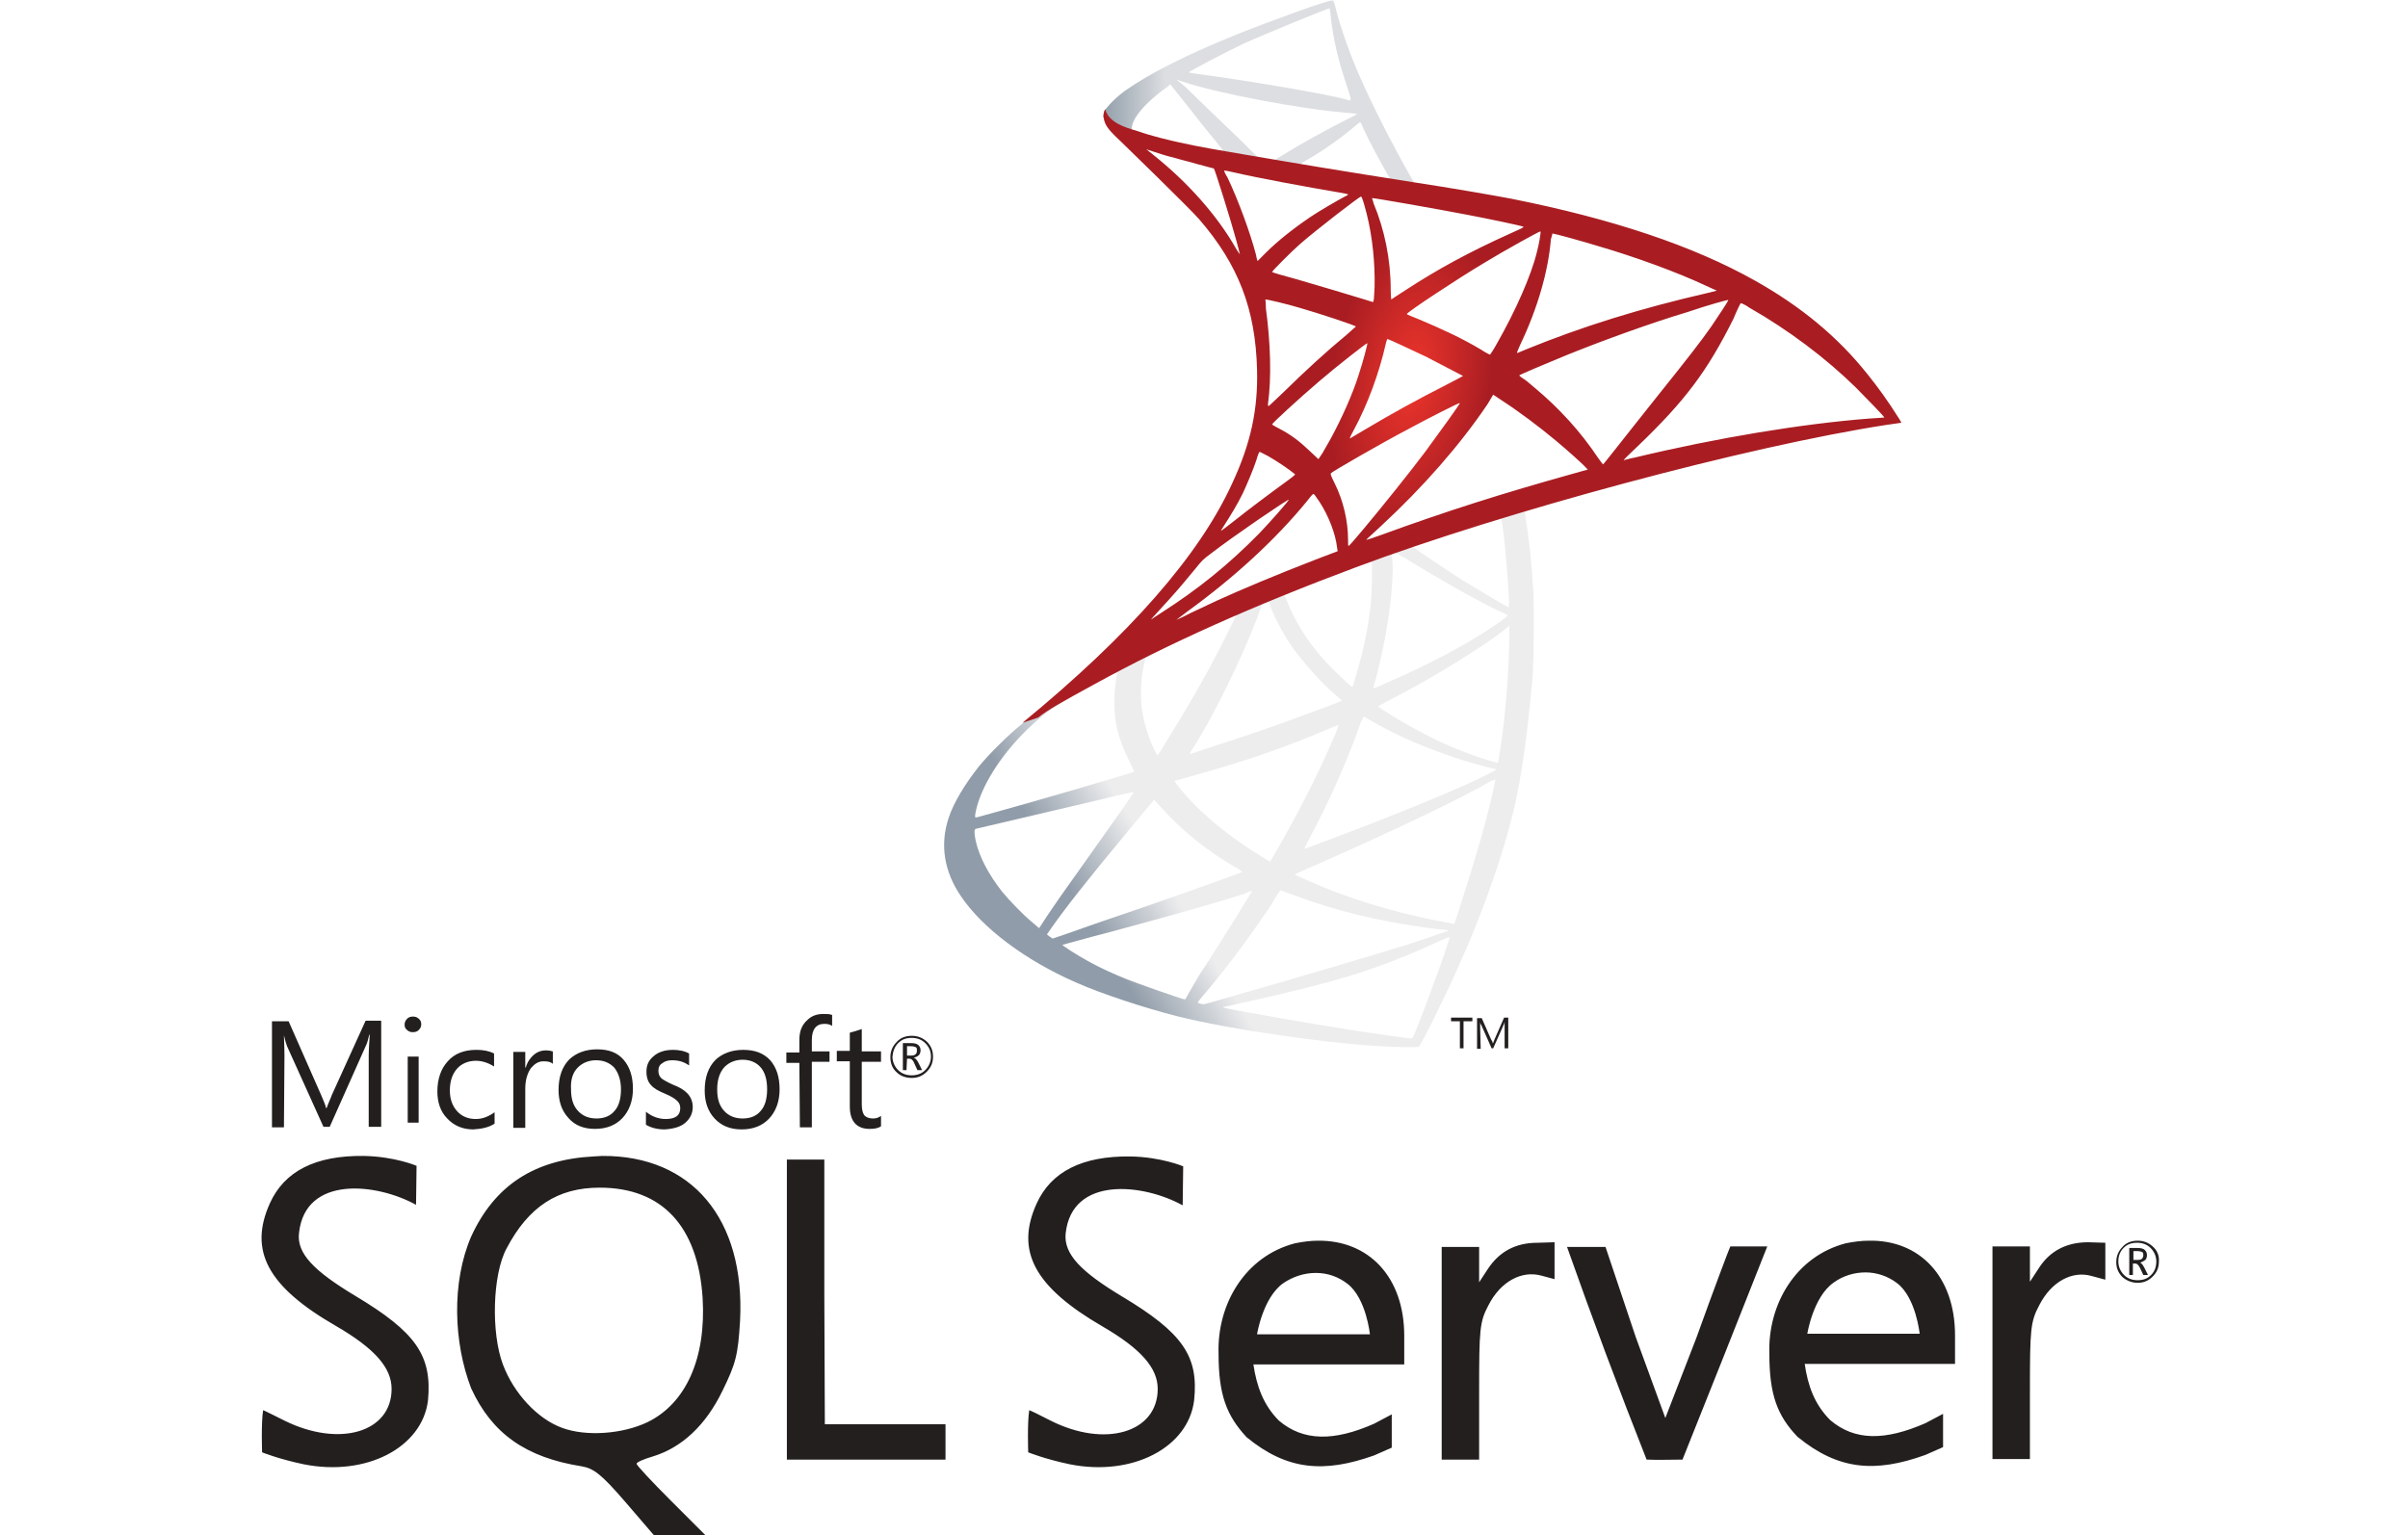
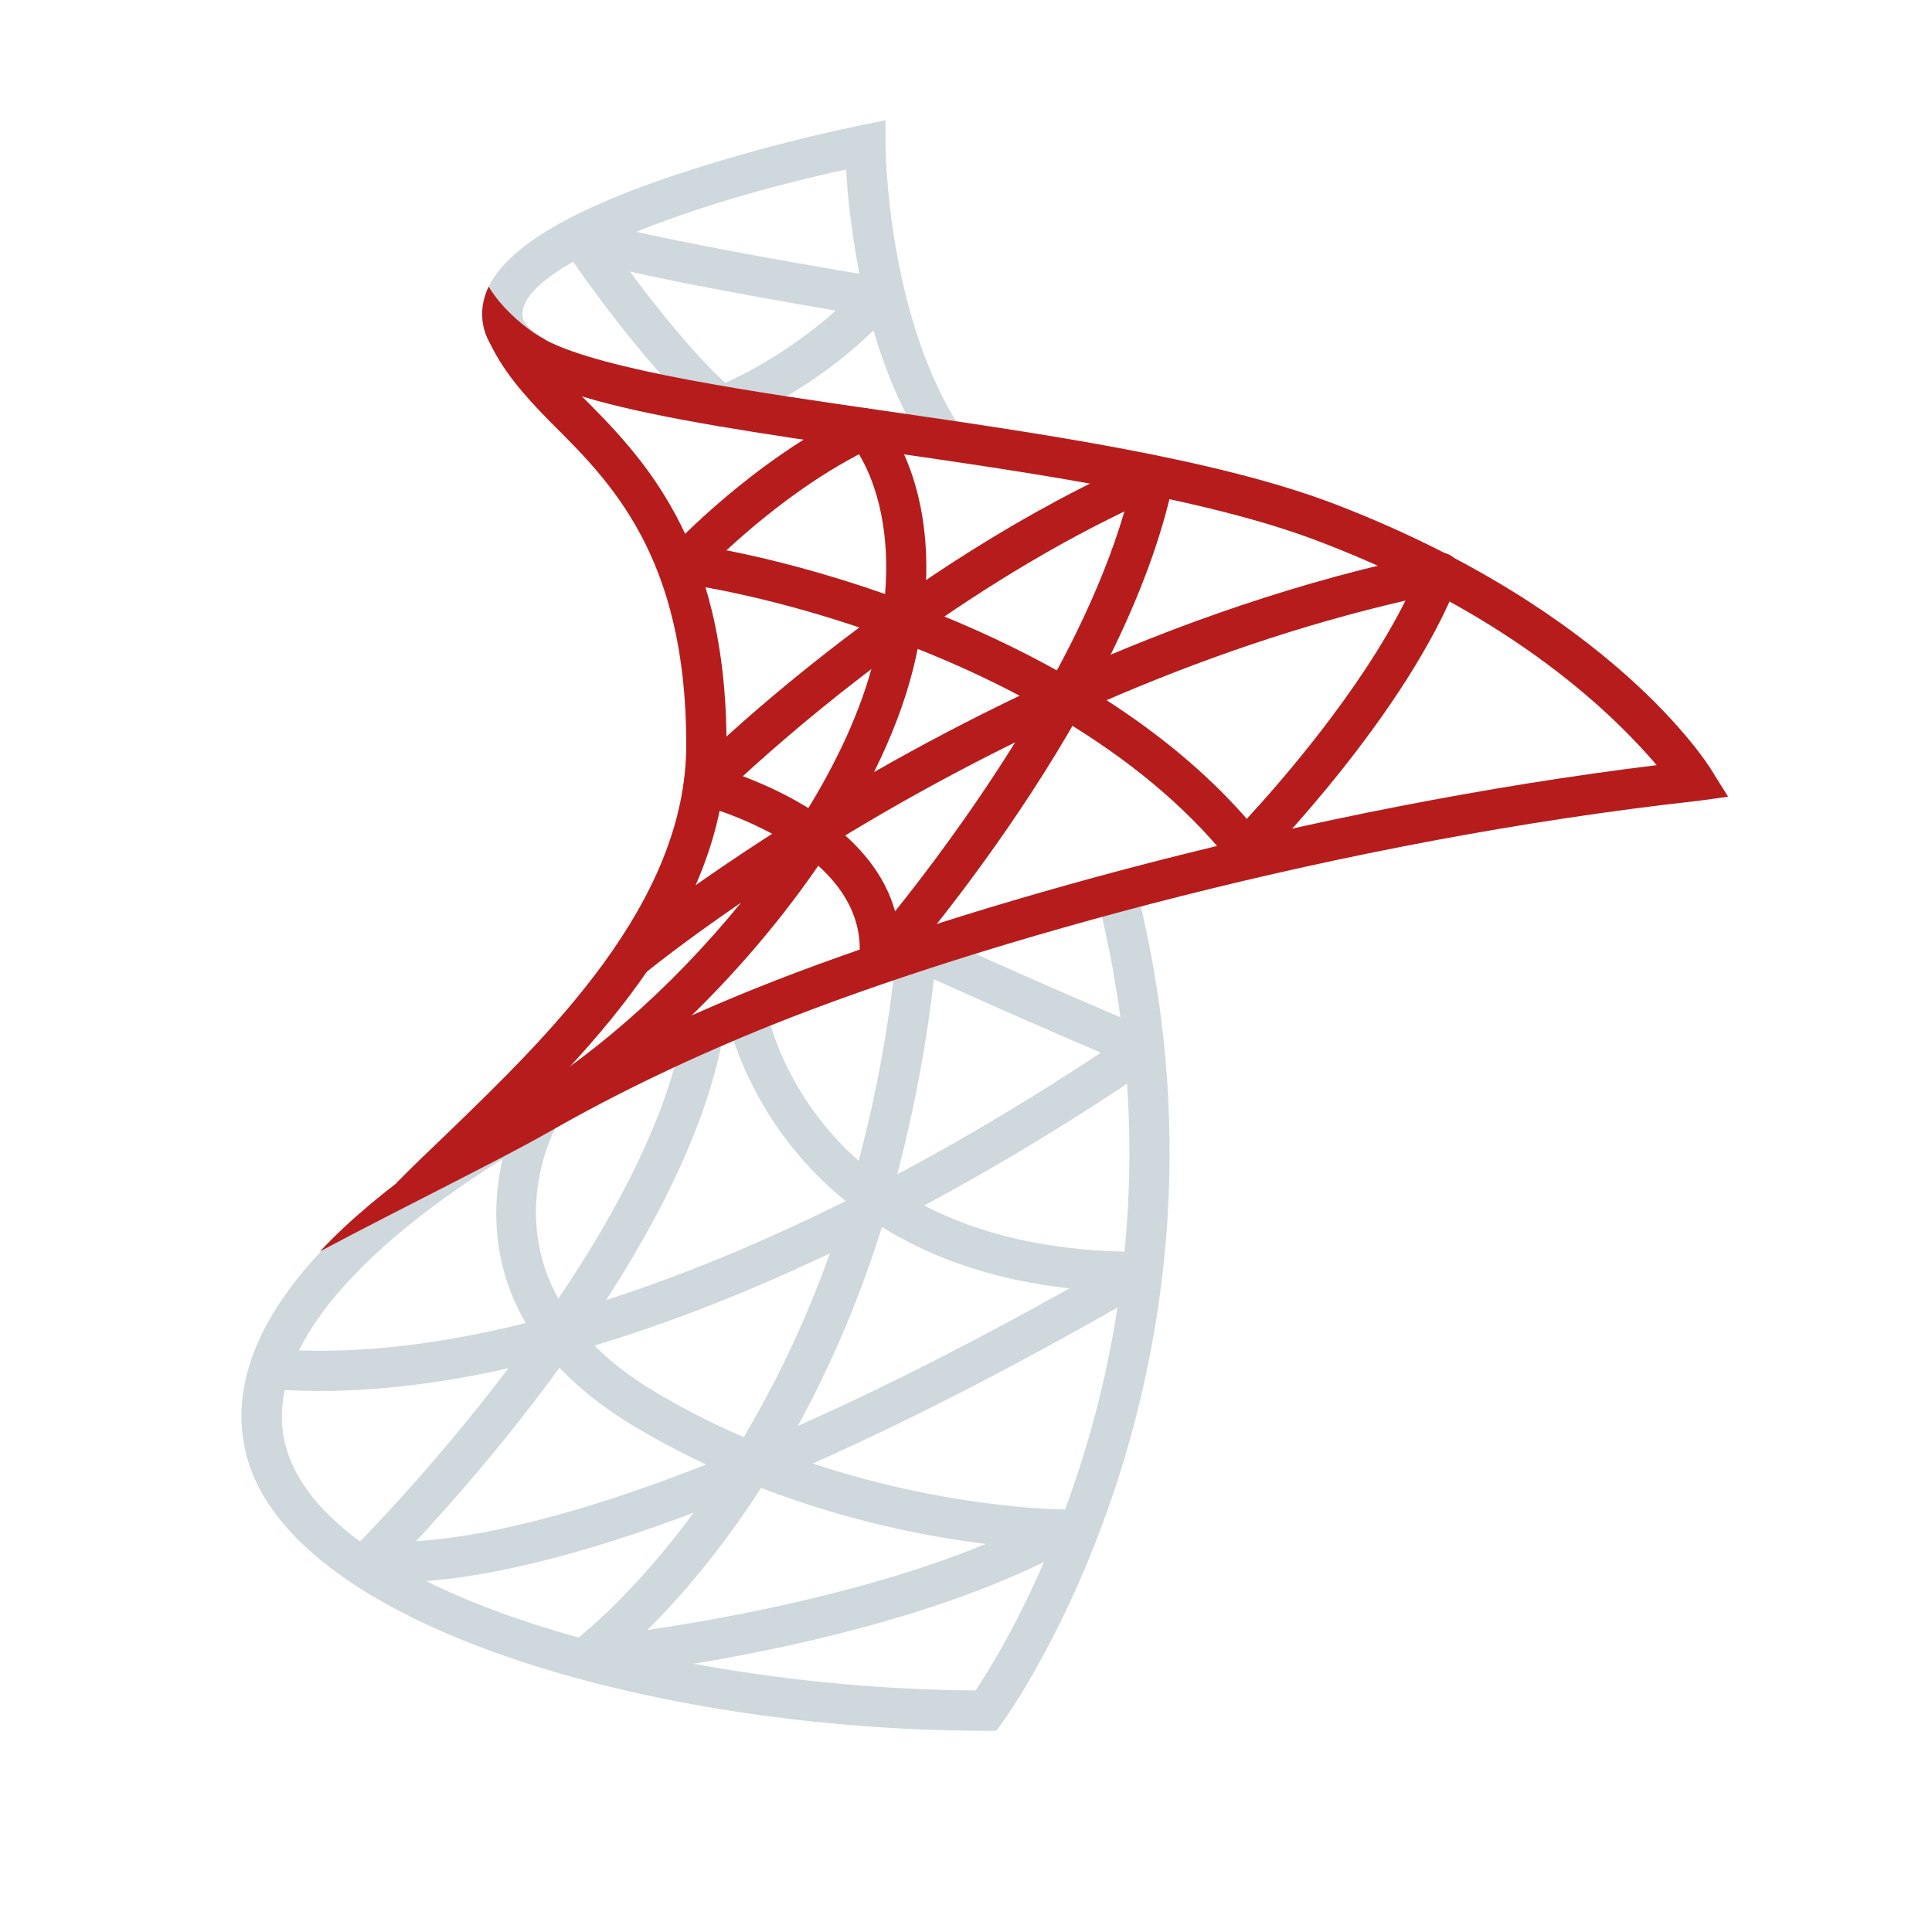
- <svg xmlns="http://www.w3.org/2000/svg" viewBox="65.1 102.4 367.4 295.2" width="2500" height="1594">
-   <linearGradient id="a" gradientTransform="scale(115.9464 -115.9464) rotate(30.578 8.401 .224)" gradientUnits="userSpaceOnUse" x1="1.511" x2="1.657" y1="1.192" y2="1.192">
-     <stop offset="0" stop-color="#909ca9" />
-     <stop offset="1" stop-color="#ededee" />
-   </linearGradient>
-   <linearGradient id="b" gradientTransform="matrix(80.3196 0 0 -80.3196 150.725 -619.331)" gradientUnits="userSpaceOnUse" x1=".981" x2="1.127" y1="-9.224" y2="-9.224">
-     <stop offset="0" stop-color="#939fab" />
-     <stop offset="1" stop-color="#dcdee1" />
-   </linearGradient>
-   <radialGradient id="c" cx="1.935" cy="2.23" gradientTransform="matrix(-102.4055 -15.3824 -31.1105 204.8109 556.169 -251.717)" gradientUnits="userSpaceOnUse" r=".146">
-     <stop offset="0" stop-color="#ee352c" />
-     <stop offset="1" stop-color="#a91d22" />
-   </radialGradient>
-   <path d="M315 196.4l-40.3 13.2-35.1 15.5-9.8 2.6c-2.5 2.4-5.1 4.8-8 7.2-3.1 2.7-6 5.1-8.2 6.9-2.5 2-6.1 5.6-8 7.9-2.8 3.5-5 7.2-5.9 10-1.7 5.1-.9 10.3 2.4 15.1 4.1 6.1 12.4 12.3 22 16.5 4.9 2.2 13.2 4.9 19.4 6.5 10.3 2.6 30.3 5.5 41.3 5.9 2.2.1 5.2.1 5.3 0 .2-.2 2-3.4 3.9-7.5 6.8-13.8 11.6-26.8 14.3-37.8 1.6-6.7 2.8-15.6 3.7-26.2.2-3 .3-12.9.1-16.2-.3-5.5-.8-9.9-1.5-14.3-.1-.6-.2-1.2-.1-1.2.1-.1.5-.2 5.5-1.6zm-9.2 5.4c.4 0 1.3 9.4 1.6 15.3.1 1.2 0 2.1 0 2.1-.2 0-5.1-2.9-8.7-5.1-3-1.9-8.8-5.8-9.7-6.5-.3-.2-.3-.2 2.2-1.1 4.2-1.5 14.2-4.7 14.6-4.7zm-20.6 6.8c.3 0 1 .4 2.7 1.4 6.3 3.9 14.8 8.7 18.5 10.3 1.1.5 1.2.3-1.3 2.1-5.5 3.8-12.5 7.5-20.9 11.2-1.5.7-2.7 1.2-2.8 1.2s.1-.8.4-1.7c2-7.6 3.2-15.3 3.3-21.4-.2-3.1-.2-3.1.1-3.1zm-4.2 1.6c.2.2.1 7-.2 8.9-.5 4.4-1.4 8.6-2.8 13.3-.3 1.1-.6 2.1-.7 2.1-.1.2-4.3-3.9-5.7-5.5-2.4-2.7-4.2-5.5-5.6-8.2-.7-1.4-1.8-4.1-1.7-4.1.5-.4 16.6-6.6 16.7-6.5zm-19.9 7.8c.2.1.4.6.5 1.1 1 2.7 3.2 6.6 5.1 9 2.1 2.7 4.8 5.7 7 7.6.7.6 1.4 1.2 1.5 1.3.2.2.2.2-4.7 2-5.8 2.2-12 4.4-19.2 6.7-1.7.6-3.4 1.1-5.1 1.7-.3.1-.2-.1.6-1.3 3.6-5.6 9-16.5 12-24.3.5-1.3 1-2.7 1.1-3 .1-.4.3-.6.7-.8.2.1.4 0 .5 0zm-6.1 2.5c.1.1-1.5 3.3-3 6.3-3 5.8-6.2 11.4-10.5 18.3-.7 1.2-1.4 2.3-1.5 2.4-.2.2-.2.2-.7-.8-1-2-1.9-4.7-2.3-7.1-.5-2.4-.4-6.5.2-9.1.4-1.9.4-1.9 1.3-2.3 3.7-1.9 16.3-7.8 16.5-7.7zm52.5 2.2v1.3c0 6.8-.7 16.1-1.8 22.9-.2 1.2-.3 2.2-.4 2.2 0 0-.9-.2-1.9-.5-4.6-1.4-9.5-3.5-14-6-3-1.6-7.3-4.3-7.1-4.4 0 0 1.3-.7 2.8-1.5 6-3.1 11.7-6.5 16.7-9.8 1.9-1.2 4.7-3.3 5.3-3.8zm-75.5 9c.1 0 .1.2-.1 1.3-.1.8-.3 2.3-.3 3.3-.2 4.4.5 7.7 2.7 12.2.6 1.2 1.1 2.3 1.1 2.3-.2.2-20.4 6.1-26.7 7.8-1.9.5-3.5 1-3.7 1-.2.1-.2 0-.2-.5.7-4.5 4.1-10.3 8.9-15.3 3.2-3.3 5.7-5.2 10-7.7 3.1-1.6 7.8-4.3 8.3-4.4-.1 0-.1 0 0 0zm47.5 8.5s.8.4 1.6.9c6.5 3.8 15.6 7.3 23.3 9.1l.7.2-1 .5c-4.1 2.3-17.4 7.8-31 12.9-2 .7-3.9 1.5-4.3 1.6-.4.2-.7.2-.7.2s.5-1.1 1.2-2.4c3.8-7.1 7.6-15.8 9.6-21.8.4-.7.6-1.2.6-1.2zm-4.8 1.6s-.2.7-.5 1.4c-2.7 6.4-6.1 13.4-10.6 21.3-1.1 2-2.1 3.6-2.1 3.6s-.9-.5-2-1.2c-6.5-4-12.2-8.8-15.9-13.6l-.5-.7 2.8-.8c9.9-2.7 18.4-5.6 26.8-9.2.9-.4 1.9-.8 2-.8zm30.1 10.5c0 .7-1.5 7-2.8 11.5-1.1 3.8-2 6.8-3.7 12.1-.7 2.3-1.4 4.2-1.4 4.2s-.2 0-.4-.1c-9-1.6-17.2-3.9-24.8-7-2.1-.9-5.2-2.2-5.4-2.4-.1-.1 1.8-.9 4.1-1.9 13.9-6.1 28.2-12.9 33.2-15.9.6-.3 1.1-.5 1.2-.5zm-69.5 2.4c.1.1-3.8 5.6-9.2 13.2-1.9 2.7-4.1 5.8-4.9 6.9-.8 1.2-2.1 3-2.8 4.1l-1.3 2-1.4-1.2c-1.6-1.3-4.4-4.2-5.7-5.8-2.6-3.3-4.4-6.7-5.1-9.8-.3-1.5-.3-2.2 0-2.3.5-.1 8.6-2 16.2-3.8 4.2-1 9.1-2.1 10.9-2.6 1.8-.4 3.2-.7 3.3-.7zm3.9 1.5l1 1.1c4.4 4.9 8.9 8.5 14.3 11.7 1 .5 1.7 1 1.6 1.1-.2.2-18.8 6.8-27.5 9.7-4.8 1.7-8.8 3.1-8.9 3.1l-.6-.4-.5-.4.9-1.3c2.9-4.1 6.5-8.7 14.3-18.1zm24.3 17.4s1.4.5 3 1.1c4 1.5 7.1 2.4 11.3 3.5 5.2 1.3 12.7 2.6 17.1 3 .7.1 1 .1.9.2-.2.1-4.7 1.6-8 2.7-5.2 1.6-21.2 6.4-34.3 10.1-2.4.7-4.5 1.3-4.6 1.3-.3.1-1.3-.2-1.3-.3s.7-1 1.6-2c4.4-5.2 8.7-11.1 12.4-16.6 1-1.8 1.9-3 1.9-3zm-5.4.1s-2.1 3.5-5.9 9.5c-1.6 2.5-3.4 5.4-4.1 6.4-.6 1-1.5 2.5-2 3.4l-.9 1.6-.5-.1c-1.1-.3-8.8-3-10.8-3.8-2.5-1-5.1-2.2-7.1-3.3-2.4-1.3-5.5-3.3-5.2-3.3.1 0 4.2-1.2 9.3-2.5 13.3-3.6 20.7-5.7 25.6-7.3.8-.4 1.6-.6 1.6-.6zm37.9 8.9c.2.3-4.8 14-6.6 18.3-.4 1-.5 1.2-.8 1.2-.5 0-7.7-1-12-1.7-7.6-1.2-20.3-3.4-23.5-4.1l-.7-.2 4.5-1c9.8-2.2 14.4-3.4 19.2-4.8 6-1.8 11.9-4.1 17.9-6.9 1-.4 1.8-.8 2-.8z" fill="url(#a)" />
-   <path d="M273.4 102.5c-.7-.1-11.5 3.8-18.5 6.6-9.4 3.8-16.7 7.5-21.2 10.7-1.7 1.2-3.8 3.3-4.1 4.1-.1.3-.2.7-.2 1l4.1 3.9 9.7 3.1 23.1 4.1 26.4 4.5.3-2.3h-.2l-3.5-.5-.7-1.2c-3.6-6.3-7.6-14.2-9.9-19.5-1.8-4.1-3.5-8.9-4.4-12.3-.5-2.1-.6-2.2-.9-2.2zm-.5 1.5c.1 0 .2.9.3 1.9.5 4.3 1.5 8.4 3 12.8 1.1 3.4 1.1 3.2-.2 2.8-3.1-.9-17-3.3-27.1-4.7-1.6-.2-3-.4-3-.5-.1-.1 7.3-4 10.5-5.5 4.2-1.9 15.7-6.6 16.5-6.8zm-29.4 13.7l1.2.4c6.5 2.2 22.7 5.3 31.7 6 1 .1 1.9.2 1.9.2s-.8.5-1.9 1c-4.3 2.2-9.1 4.8-12.4 6.9-1 .6-1.9 1.1-2 1.1s-.8-.1-1.4-.2l-1.2-.2-3-3c-5.4-5.2-9.6-9.2-11.2-10.8zm-1.2.9l4.3 5.4c2.3 3 4.7 5.8 5.2 6.5.5.6.9 1.2.9 1.2-.1.1-6.2-1.1-9.4-1.8-3.3-.8-4.7-1.1-6.7-1.8l-1.7-.5v-.4c0-2 2.6-5.1 7-8.2zm36.5 7.3c.1 0 .3.3.6 1.1 1 2.3 4.3 8.4 5.1 9.6.2.4.7.4-3.6-.3-10.3-1.7-13.6-2.2-13.6-2.3 0 0 .3-.2.7-.5 3.2-1.8 6.4-4 9.3-6.4.7-.6 1.3-1.1 1.5-1.2-.1 0 0 0 0 0z" fill="url(#b)" />
-   <path d="M229.8 123.4s-.7 1.1 0 2.7c.4 1 1.6 2.2 2.9 3.4 0 0 13.6 13.2 15.2 15.1 7.5 8.7 10.8 17.2 11.1 28.9.2 7.6-1.2 14.2-4.8 21.9-6.3 13.8-19.7 29.1-40.3 46l3-1c1.9-1.5 4.6-3 10.8-6.4 14.4-7.9 30.5-15.1 50.3-22.5 28.5-10.7 75.4-23.3 102.1-27.4l2.8-.4-.4-.7c-2.4-3.8-4.1-6.1-6.1-8.6-5.8-7.3-12.9-13.1-21.6-18-11.9-6.7-27.4-11.9-47-15.8-3.7-.7-11.8-2.1-18.4-3.1-14-2.2-23-3.7-32.9-5.4-3.6-.6-8.9-1.5-12.4-2.3-1.8-.4-5.3-1.2-8.1-2.2-2.4-.7-5.5-1.6-6.2-4.2zm7.9 7.7s.5.2 1.2.4c1.2.4 2.7.9 4.4 1.3 1.3.4 2.7.7 4 1.1 1.8.5 3.4.9 3.4.9.2.2 3.3 10.1 4.3 13.8.4 1.4.7 2.7.7 2.7s-.4-.5-.8-1.2c-3.6-6.3-9.2-12.6-15.7-17.8-.9-.7-1.5-1.2-1.5-1.2zm15 4.1c.2 0 .8.1 1.6.3 5.2 1.2 14.5 2.9 20.4 3.9 1 .2 1.8.3 1.8.4s-.4.3-.8.5c-1 .5-5.1 2.9-6.4 3.8-3.4 2.3-6.4 4.7-8.6 6.9l-1.6 1.6s-.2-.5-.3-1.2c-1.1-4.2-3.4-10.5-5.5-14.9-.4-.6-.7-1.3-.6-1.3-.1 0-.1 0 0 0zm26.3 5c.2.1.5 1.1 1.1 3.4 1.1 4.4 1.6 9.4 1.5 14-.1 1.3-.1 2.5-.2 2.6l-.1.3-1.6-.5c-3.3-1-8.6-2.6-13.1-3.9-2.6-.7-4.7-1.3-4.7-1.4 0-.2 3.8-4 5.4-5.4 3.1-2.7 11.5-9.2 11.7-9.1zm2.1.3c.1-.1 12.6 2.1 18.3 3.2 4.2.8 10.4 2.1 10.8 2.3.2.1-.5.4-2.5 1.3-8 3.6-14 6.9-20 10.8-1.6 1-2.9 1.9-2.9 1.9s-.1-.9-.1-1.9c0-5.8-1.2-11.6-3.3-16.6-.1-.5-.3-.9-.3-1zm32.4 6.4c.1.1-.3 2.6-.7 4-1.1 4.5-4.1 11.3-7.7 17.6-.6 1.1-1.2 2-1.3 2.1-.1 0-.9-.4-1.8-1-3.5-2.1-7.6-4-11.9-5.8-1.2-.5-2.3-.9-2.3-1-.2-.2 9.6-6.7 14.8-9.8 4.1-2.5 10.8-6.2 10.9-6.1zm2.3.4c.3 0 5.8 1.5 8.7 2.4 7.2 2.1 15.4 5.1 20.7 7.6l2.2 1-1.6.4c-13.1 3-24.3 6.5-35.1 10.9-.9.4-1.7.7-1.7.7-.1 0 .2-.7.6-1.6 3.3-6.9 5.4-14.1 5.9-20.3.2-.6.3-1.1.3-1.1zM260.6 160c.1-.1 4.3.9 6.6 1.6 3.5 1 10.8 3.4 10.8 3.6 0 0-.8.7-1.8 1.6-4 3.3-7.8 6.8-12.4 11.3-1.4 1.3-2.5 2.4-2.6 2.4s-.1-.2-.1-.4c.7-5.1.5-11.7-.4-18.4 0-1-.1-1.7-.1-1.7zm89 .1c.1.1-2 3.2-3.2 5-1.8 2.6-4.5 6.1-10.6 13.7-3.2 4-6.8 8.6-8 10.1s-2.2 2.8-2.3 2.8c0 0-.4-.5-.9-1.2-3.4-5.1-7.5-9.6-12.3-13.6-.9-.8-1.9-1.6-2.3-1.8-.3-.2-.6-.5-.6-.5 0-.1 5.2-2.3 9.1-3.9 6.9-2.8 16.3-6.2 23.3-8.3 3.8-1.3 7.8-2.4 7.8-2.3zm2.4.6c.1 0 .9.3 1.7.9 7.4 4.2 14.7 9.7 20.4 15.3 1.6 1.6 5.6 5.7 5.5 5.8 0 0-1.4.1-3 .2-12.8 1-29.2 3.7-45 7.5-1.1.2-2 .5-2.1.5s1.1-1.2 2.6-2.6c9.3-8.9 13.5-14.6 18.5-24.6.7-1.7 1.3-2.9 1.4-3-.1 0-.1 0 0 0zm-67.9 6.9c.4.1 4.4 2 7.4 3.4 2.7 1.4 6.9 3.6 7.1 3.7 0 0-1.4.8-3.2 1.7-5.7 2.9-10.6 5.6-15.8 8.7-1.5.9-2.7 1.6-2.7 1.6-.1 0-.1-.1.7-1.6 2.7-5 4.9-11 6.2-16.8.1-.4.2-.7.3-.7zm-3.9.8c.1.1-.9 3.8-1.6 5.9-1.2 3.9-3.4 8.7-5.4 12.4-.5.9-1.2 2.1-1.6 2.8l-.8 1.2-1.7-1.6c-2-1.9-3.6-3.1-5.7-4.2-.8-.4-1.5-.8-1.5-.9 0-.2 5.2-5 9.2-8.4 2.9-2.5 9-7.3 9.1-7.2zm24.2 9.9l1.5 1c3.4 2.2 7.4 5.2 10.5 7.8 1.7 1.4 5.1 4.4 5.8 5.2l.4.4-2.5.7c-14 3.9-24.7 7.3-37.3 11.9-1.4.5-2.6.9-2.7.9-.2 0-.3.2 2.8-2.7 8-7.4 15.2-15.6 20.5-23.5zm-6.4 1.6c.1.1-4.1 5.9-6.6 9.3-3 4-8.3 10.6-11.9 14.9-1.5 1.8-2.8 3.3-2.9 3.3s-.1-.4-.1-1.1c0-3.7-.9-7.6-2.6-11-.7-1.4-.8-1.7-.7-1.9.6-.5 9.4-5.6 15.1-8.6 3.7-2 9.6-5 9.7-4.9zm-38.5 9.4c.1 0 .8.4 1.6.8 1.9 1.1 3.7 2.3 5.2 3.5.1.1-.7.7-1.8 1.5-2.9 2.1-7.3 5.4-9.8 7.4-2.7 2.1-2.8 2.2-2.5 1.7 2-3.1 3-4.8 4.1-7 .9-2 1.9-4.3 2.6-6.4.2-.8.5-1.5.6-1.5zm10.3 8.1c.2 0 .3.2 1.2 1.5 1.7 2.6 3.1 6.1 3.4 8.9l.1.6-4.2 1.6c-7.5 2.9-14.4 5.8-19 7.9-1.3.6-3.6 1.7-5.1 2.4-1.5.8-2.7 1.3-2.7 1.3s.9-.7 2.1-1.6c9.1-6.6 17-13.9 22.9-21.1.6-.8 1.2-1.5 1.3-1.5zm-4.7 1.1c.1.1-3.4 4.1-5.7 6.5-5.9 6-11.7 10.7-18.9 15.3-.9.6-1.7 1.1-1.8 1.2-.2.1.1-.2 3.2-3.6 2-2.2 3.5-4 5.3-6.2 1.2-1.5 1.4-1.7 3-2.9 4.4-3.4 14.7-10.4 14.9-10.3z" fill="url(#c)" />
-   <path d="M133.1 324.7c-.6 0-1.1.1-1.7.1-11.4.6-19 5.6-23.5 15.4-3.8 8.8-3.4 20.4 0 29.2 4 8.7 10.5 13.3 21.3 15 2.3.4 3.8 1.6 8.3 6.8l5.5 6.4h9.9l-6.6-6.6c-3.6-3.6-6.6-6.8-6.6-7.1s1.4-.9 3.1-1.4c5.6-1.7 10.2-6 13.4-12.6 2.6-5.3 3-6.9 3.4-13.5 1-19.6-9.3-31.8-26.5-31.7zm8.7 51.2c-4.8 2.3-11.8 2.8-16.4 1.1-4.7-1.7-9.3-6.6-11.4-12.2-2.3-6.1-2-17.3.7-22.3 4.2-8 9.8-11.7 17.9-11.7 12 0 18.9 7.4 19.8 21.2.7 11.6-3.2 20.3-10.6 23.9zm171.1-34.5c-4.2 0-7.3 1.7-9.5 5l-1.7 2.6v-6.8h-7.2v40.9h7.2V370c0-12 .1-13.4 1.8-16.6 2.3-4.5 6.3-6.7 10.1-5.7l2.6.7v-7.1zm-42.2-.4c-1.4 0-2.9.2-4.4.5-9.6 2.5-15 11.7-14.7 21.2 0 7.9 1.5 11.9 5.4 16.1 7.8 6.4 14.9 6.9 24.5 3.5 1.6-.7 3.4-1.5 3.4-1.5v-6.4l-3.4 1.8c-7.7 3.4-13.6 3.4-18.3-.6-3-3-4.3-6.7-4.9-10.8h29v-5.5c0-11.3-6.8-18.4-16.6-18.3zM259 359s1.1-7 5-9.8c1.9-1.3 4.1-2 6.3-2s4.3.7 6.1 2.1c3.6 2.8 4.3 9.7 4.3 9.7zm-173.4-7.4c-7.8-4.7-11.3-8.1-10.8-12.1 1.2-11.1 14.9-9.6 22.5-5.4l.1-7.5s-4.2-1.8-10.2-1.9c-9.2-.1-15.2 2.9-18 9.1-4.1 9.1-.5 16 12.7 23.6 7.4 4.3 10.7 8 10.7 12.1 0 8.4-10.1 11.3-20.6 6.1-2.2-1.1-4-2-4.1-2-.4 2.4-.2 8.1-.2 8.1s3.2 1.3 8 2.3c12 2.4 22.8-3.2 23.9-12.3.8-8.6-2.3-13.1-14-20.1zm291-10.6c-1.4 0-2.9.2-4.4.5-9.6 2.5-15 11.7-14.7 21.2 0 7.9 1.5 11.9 5.4 16 7.8 6.4 14.9 7 24.6 3.5 1.6-.7 3.4-1.5 3.4-1.5v-6.4l-3.4 1.8c-7.8 3.4-13.6 3.4-18.3-.6-3-3-4.3-6.6-4.9-10.8h28.9v-5.5c0-11.3-6.8-18.4-16.6-18.2zm-11.8 17.9s1.1-7 5-9.8c1.9-1.4 4.1-2 6.2-2s4.3.7 6.1 2.1c3.6 2.8 4.3 9.7 4.3 9.7zM233 351.7c-7.8-4.7-11.2-8.1-10.8-12.1 1.2-11.1 14.9-9.6 22.5-5.4l.1-7.5s-4.2-1.8-10.2-1.9c-9.2-.1-15.2 2.9-18 9.1-4.1 9.1-.4 16 12.7 23.6 7.4 4.3 10.6 8 10.6 12 0 8.4-10.1 11.4-20.6 6.1-2.1-1.1-4-2-4.1-2-.4 2.4-.2 8.1-.2 8.1s3.2 1.3 8 2.3c12 2.4 22.8-3.2 23.9-12.3.9-8.5-2.2-13-13.9-20zm185.8-10.4c-4.2 0-7.4 1.7-9.5 5l-1.7 2.6v-6.8h-7.2V383h7.2v-13c0-12 .1-13.4 1.8-16.6 2.3-4.5 6.3-6.7 10.1-5.6l2.6.7v-7.1zm-243 10.2v-26.1h-7.2v57.7h30.5v-6.8h-23.2zm167.7 8.1l-6 15.5-5.7-15.6-5.8-17.3h-7.4c4.8 13.6 10 27.5 15.3 40.9 2.3.1 4.6 0 6.9 0l8.1-20.3 8.2-20.7H350c-.1.1-3.2 8.3-6.5 17.5zm-150.9-49.9c1.2 0 2.1-.4 2.9-1.2s1.2-1.7 1.2-2.9-.4-2.1-1.2-2.9c-.8-.7-1.7-1.1-2.9-1.1s-2.2.4-2.9 1.2c-.8.8-1.2 1.8-1.2 2.9 0 1.2.4 2.2 1.2 2.9.7.7 1.7 1.1 2.9 1.1zM190 303c.7-.7 1.5-1 2.6-1 1 0 1.9.3 2.6 1s1.1 1.5 1.1 2.6c0 1-.4 1.9-1.1 2.6s-1.6 1-2.6 1-1.9-.3-2.6-1-1.1-1.6-1.1-2.6c.1-1 .4-1.9 1.1-2.6zm1.7 3h.5c.3 0 .7.3.9.9l.6 1.3h.9l-.7-1.4c-.3-.6-.6-.9-.9-1 .4-.1.7-.2 1-.5.2-.2.3-.6.3-.9 0-.4-.1-.7-.4-1s-.8-.4-1.5-.4h-1.5v5.2h.7zm0-2.4h.7c.5 0 .8.1 1 .2s.2.3.2.7c0 .6-.4.9-1.1.9h-.8zM72 305.5c0-1.8-.1-3.2-.1-4 .2.9.4 1.6.6 2.1l7 15.5h1.2l7-15.7c.2-.4.4-1.1.6-2h.1c-.1 1.6-.2 2.9-.2 4v13.7h2.4v-20.4h-3L81.1 313c-.2.6-.6 1.4-1 2.5H80c-.1-.6-.5-1.4-.9-2.4l-6.3-14.3h-3.2v20.4h2.3zm23.7.1h2.1v12.7h-2.1zm1-4.7c.4 0 .8-.1 1.1-.4s.5-.6.5-1.1c0-.4-.1-.8-.5-1.1-.3-.3-.7-.4-1.1-.4s-.8.1-1.1.4-.5.7-.5 1.1c0 .5.1.8.5 1.1.3.3.7.4 1.1.4zm15.7 17.6v-2.2c-1.1.8-2.3 1.3-3.6 1.3-1.5 0-2.7-.5-3.6-1.5s-1.4-2.3-1.4-4c0-1.8.5-3.2 1.4-4.2s2.2-1.5 3.6-1.5c1.2 0 2.4.4 3.5 1.1V305c-1-.5-2.1-.7-3.4-.7-2.3 0-4.2.7-5.5 2.2-1.3 1.4-2 3.4-2 5.8 0 2.1.6 3.9 1.9 5.2 1.3 1.4 3 2.1 5 2.1 1.7-.1 3-.4 4.1-1.1zm5.9-6.7c0-1.7.4-3 1.1-4 .7-.8 1.4-1.3 2.4-1.3.8 0 1.4.1 1.8.5v-2.4c-.3-.1-.8-.2-1.4-.2-.8 0-1.6.3-2.2.8-.7.6-1.3 1.4-1.6 2.5h-.1v-3H116v14.6h2.3zm13.4 7.7c2.2 0 4-.7 5.3-2.1s2-3.3 2-5.6c0-2.4-.6-4.2-1.8-5.6s-2.9-2-5.1-2-4 .7-5.3 1.9c-1.4 1.4-2.1 3.4-2.1 5.9 0 2.2.6 4 1.9 5.4 1.2 1.4 2.9 2.1 5.1 2.1zm-3.3-11.8c.9-.9 2.1-1.4 3.5-1.4 1.5 0 2.6.5 3.5 1.4.8 1 1.3 2.4 1.3 4.2s-.4 3.2-1.2 4.1c-.8 1-2 1.5-3.5 1.5s-2.7-.5-3.6-1.5-1.3-2.3-1.3-4.1c-.1-1.8.3-3.2 1.3-4.2zm20.7 10.6c.9-.8 1.4-1.8 1.4-3 0-1.1-.4-2-1.1-2.7-.6-.6-1.4-1.1-2.7-1.6-1.1-.5-1.8-.9-2.2-1.2-.4-.4-.6-.8-.6-1.5 0-.6.2-1.1.7-1.4.5-.4 1.1-.6 1.9-.6 1.3 0 2.3.3 3.3 1V305c-.9-.5-2-.7-3.1-.7-1.5 0-2.8.4-3.7 1.2-1 .8-1.4 1.8-1.4 3 0 1.1.3 2 .9 2.6.5.6 1.4 1.1 2.6 1.6s2 1 2.4 1.4.6.8.6 1.4c0 1.4-.9 2.1-2.8 2.1-1.4 0-2.7-.5-3.8-1.4v2.5c1 .6 2.2.9 3.6.9 1.7-.1 3.1-.5 4-1.3zm11.1-14c-2.2 0-4 .7-5.3 1.9-1.4 1.4-2.1 3.4-2.1 5.9 0 2.2.6 4 1.9 5.4s3 2.1 5.2 2.1 4-.7 5.3-2.1 2-3.3 2-5.6c0-2.4-.6-4.2-1.8-5.6-1.3-1.4-3-2-5.2-2zm4.6 7.6c0 1.8-.4 3.2-1.2 4.1-.8 1-2 1.5-3.5 1.5s-2.7-.5-3.6-1.5-1.3-2.3-1.3-4.1c0-1.9.5-3.3 1.4-4.3.9-.9 2.1-1.4 3.5-1.4s2.6.5 3.4 1.4c.9 1 1.3 2.4 1.3 4.3zm6.3 7.3h2.3v-12.6h3.4v-2h-3.4v-2.2c0-2 .8-3.1 2.4-3.1.6 0 1.1.1 1.5.4v-2.1c-.4-.2-1-.2-1.7-.2-1.3 0-2.3.4-3.1 1.2-1 .9-1.5 2.1-1.5 3.8v2.4h-2.5v2h2.5zm9.6-4c0 2.8 1.3 4.3 3.8 4.3.9 0 1.6-.1 2.2-.5v-2c-.4.3-.9.5-1.5.5-.8 0-1.3-.2-1.7-.6-.3-.4-.5-1.1-.5-2.1v-8.2h3.7v-2H183v-4.3c-.8.3-1.6.5-2.3.7v3.5h-2.5v2h2.5zm250.5 26.9c-.8-.7-1.7-1.1-2.9-1.1s-2.2.4-2.9 1.2c-.8.8-1.2 1.8-1.2 2.9 0 1.2.4 2.1 1.2 2.9.8.7 1.8 1.1 2.9 1.1 1.2 0 2.1-.4 2.9-1.2s1.2-1.7 1.2-2.9c.1-1.2-.4-2.2-1.2-2.9zm-.3 5.5c-.7.7-1.5 1-2.6 1-1 0-1.9-.3-2.6-1s-1.1-1.6-1.1-2.6.3-1.9 1-2.6 1.5-1 2.6-1c1 0 1.9.3 2.6 1s1.1 1.6 1.1 2.6-.3 1.9-1 2.6zm-2.1-2.4c.4-.1.7-.3 1-.5.2-.2.3-.6.3-.9 0-.4-.1-.7-.4-1s-.8-.4-1.5-.4h-1.5v5.2h.7v-2.2h.5c.3 0 .6.3.9.9l.6 1.3h.9l-.7-1.4c-.3-.6-.6-.9-.8-1zm-.5-.5h-.8V343h.7c.5 0 .8.1 1 .2s.2.3.2.7c-.1.6-.4.8-1.1.8zM298 304h.7v-5.2h1.7v-.7h-4.1v.7h1.7zm3.9-3.9v-1.2c0 .3.1.5.2.6l2 4.5h.3l2-4.5c.1-.1.1-.3.2-.6v5.1h.7v-5.9h-.8l-1.8 4.1c0 .1-.2.4-.3.8h-.1c0-.2-.1-.4-.3-.7l-1.8-4.1h-.9v5.9h.7z" fill="#231f1f" />
+ <svg xmlns="http://www.w3.org/2000/svg" viewBox="0 0 48 48" width="48" height="48">
+   <path fill="#cfd8dc" d="M23.084 11.277c-1.633-2.449-1.986-5.722-2.063-7.067-4.148.897-8.269 2.506-8.031 3.691.03.149.218.328.53.502l-.488.873c-.596-.334-.931-.719-1.022-1.179-.269-1.341 1.25-2.554 4.642-3.709a42.152 42.152 0 0 1 4.751-1.279l.597-.12V3.6c0 .042.026 4.288 1.916 7.123l-.832.554zM24.751 43H24.5c-8.192 0-17.309-2.573-18.386-6.879-.657-2.63 1.492-5.536 6.214-8.401l.52.854c-4.249 2.579-6.296 5.172-5.763 7.305.935 3.738 9.575 6.068 17.153 6.12.901-1.347 5.742-9.26 2.979-19.873l.967-.252c3.149 12.092-3.218 20.837-3.282 20.924l-.151.202z" />
+   <path fill="#cfd8dc" d="M9.931 39.306c-.539 0-.806-.059-.85-.07a.498.498 0 0 1-.233-.84c.072-.072 7.197-7.208 8.159-12.978l.986.164c-.827 4.964-5.715 10.623-7.656 12.707 1.939-.111 6.835-1.019 16.234-6.28-7.335-.804-8.495-6.676-8.507-6.739l.983-.181c.047.246 1.226 6.011 9.244 6.011h.008a.5.5 0 0 1 .251.933c-11.235 6.509-16.683 7.272-18.619 7.273z" />
+   <path fill="#cfd8dc" d="M14.524 41.7a.499.499 0 0 1-.291-.907c.034-.025 1.813-1.338 3.706-4.228a19.896 19.896 0 0 1-2.196-1.137c-.888-.533-1.559-1.105-2.06-1.691-2.57.678-4.942.946-7.025.769l.084-.996c1.876.159 4.009-.063 6.321-.64-1.573-2.688-.129-5.356-.109-5.392l.874.487c-.067.122-1.265 2.37.249 4.633 2.201-.632 4.549-1.567 6.979-2.782a32.189 32.189 0 0 0 1.225-6.276.501.501 0 0 1 .706-.406c.032.015 3.264 1.491 5.604 2.454a.5.5 0 0 1 .091.876 62.494 62.494 0 0 1-6.778 4.042 27.19 27.19 0 0 1-2.459 5.591c3.702 1.383 6.915 1.404 6.956 1.404a.5.5 0 0 1 .243.938c-4.54 2.522-11.767 3.232-12.072 3.261h-.048zm4.385-4.733c-1.04 1.614-2.062 2.773-2.826 3.53 1.998-.294 5.501-.938 8.408-2.139a23.733 23.733 0 0 1-5.582-1.391zm-4.142-3.536c.393.392.883.775 1.49 1.14.736.442 1.483.817 2.22 1.135a26.116 26.116 0 0 0 2.142-4.568c-2.021.962-3.983 1.73-5.852 2.293zm8.435-9.102a33.95 33.95 0 0 1-.913 4.85 62.45 62.45 0 0 0 5.062-3.026 207.1 207.1 0 0 1-4.149-1.824zM17.924 10.6a.504.504 0 0 1-.325-.12c-1.61-1.378-3.505-4.182-3.585-4.301a.5.5 0 0 1 .654-.718c.011.003.938.385 7.217 1.431a.499.499 0 0 1 .29.828c-1.758 1.953-3.979 2.813-4.073 2.848a.527.527 0 0 1-.178.032zm-2.277-3.854c.631.849 1.54 1.996 2.372 2.769a11.186 11.186 0 0 0 2.744-1.798c-2.583-.441-4.159-.755-5.116-.971z" />
+   <path fill="#b71c1c" d="M21.843 24.4a.5.5 0 0 1-.497-.552c.292-2.749-3.926-3.852-3.969-3.862a.5.5 0 0 1-.23-.838c.207-.207 5.139-5.098 11.327-7.784a.5.5 0 0 1 .689.559c-1.186 5.744-6.71 12.044-6.944 12.309a.51.51 0 0 1-.376.168zm-3.388-5.115c1.184.445 3.258 1.475 3.783 3.356 1.449-1.808 4.542-5.973 5.697-9.934-4.387 2.11-8.081 5.292-9.48 6.578z" />
+   <path fill="#b71c1c" d="m13.079 28.36-.475-.88c1.883-1.015 4.04-2.883 5.807-5.054-1.504 1.03-2.365 1.735-2.392 1.758l-.639-.77c.039-.032 1.764-1.447 4.631-3.22.787-1.266 1.392-2.568 1.703-3.816.053-.212.099-.417.136-.615-1.925-.687-3.701-1.094-4.921-1.269a.5.5 0 0 1-.297-.835c.085-.092 2.116-2.268 4.654-3.463a.5.5 0 0 1 .581.114c.067.073 1.44 1.615 1.091 4.805 1.155.45 2.345.997 3.491 1.648 2.759-1.24 5.892-2.356 9.229-3.03a.51.51 0 0 1 .481.168c.117.14.149.333.083.503-1.3 3.332-4.786 6.891-4.934 7.041a.503.503 0 0 1-.748-.04c-1.12-1.408-2.584-2.574-4.163-3.523a55.136 55.136 0 0 0-5.684 3.049c-2.02 3.153-5.069 6.048-7.634 7.429zm14.413-10.964c1.29.832 2.491 1.81 3.484 2.948.828-.898 2.815-3.168 3.942-5.422-2.65.61-5.158 1.493-7.426 2.474zm-4.693-1.274c-.033.163-.071.33-.113.5-.21.839-.544 1.701-.972 2.561a56.183 56.183 0 0 1 3.618-1.898 25.476 25.476 0 0 0-2.533-1.163zm-4.751-2.45c1.111.218 2.48.574 3.941 1.086.152-1.843-.346-2.972-.647-3.472-1.376.718-2.581 1.728-3.294 2.386z" />
+   <path fill="#b71c1c" d="M18.05 18.5c0 4.38-3.65 7.86-6.28 10.4-.44.43-1.93.5-1.93.5.37-.38.79-.78 1.24-1.21 2.5-2.42 5.97-5.73 5.97-9.69 0-4.69-1.89-6.54-3.38-8.02-.66-.67-1.22-1.31-1.56-2.09l.31-.13c.34.15.73.32 1.03.45.24.35.56.69.93 1.06 1.53 1.53 3.67 3.63 3.67 8.73z" />
+   <path fill="#b71c1c" d="M42.935 19.794s-.605.086-.775.106c-8.76.97-17.8 3.49-22.97 5.56-1.87.75-3.81 1.66-5.58 2.68-.01.01-.02.01-.04.02-1.04.6-3.57 1.84-5.62 2.93 3-3.19 8.62-5.65 10.86-6.55 5.07-2.03 13.78-4.48 22.35-5.53-1.01-1.18-3.48-3.68-8.34-5.54-2.84-1.1-7.16-1.72-10.97-2.27-6.06-.87-9.51-1.45-9.84-3.1-.07-.33-.02-.66.13-.98.33.54.8.92 1.11 1.14.15.1.26.16.3.18l.01.01c1.42.75 5.25 1.3 8.44 1.76 3.86.56 8.23 1.19 11.18 2.32 6.87 2.65 9.24 6.44 9.34 6.6.09.15.415.664.415.664z" />
</svg>
